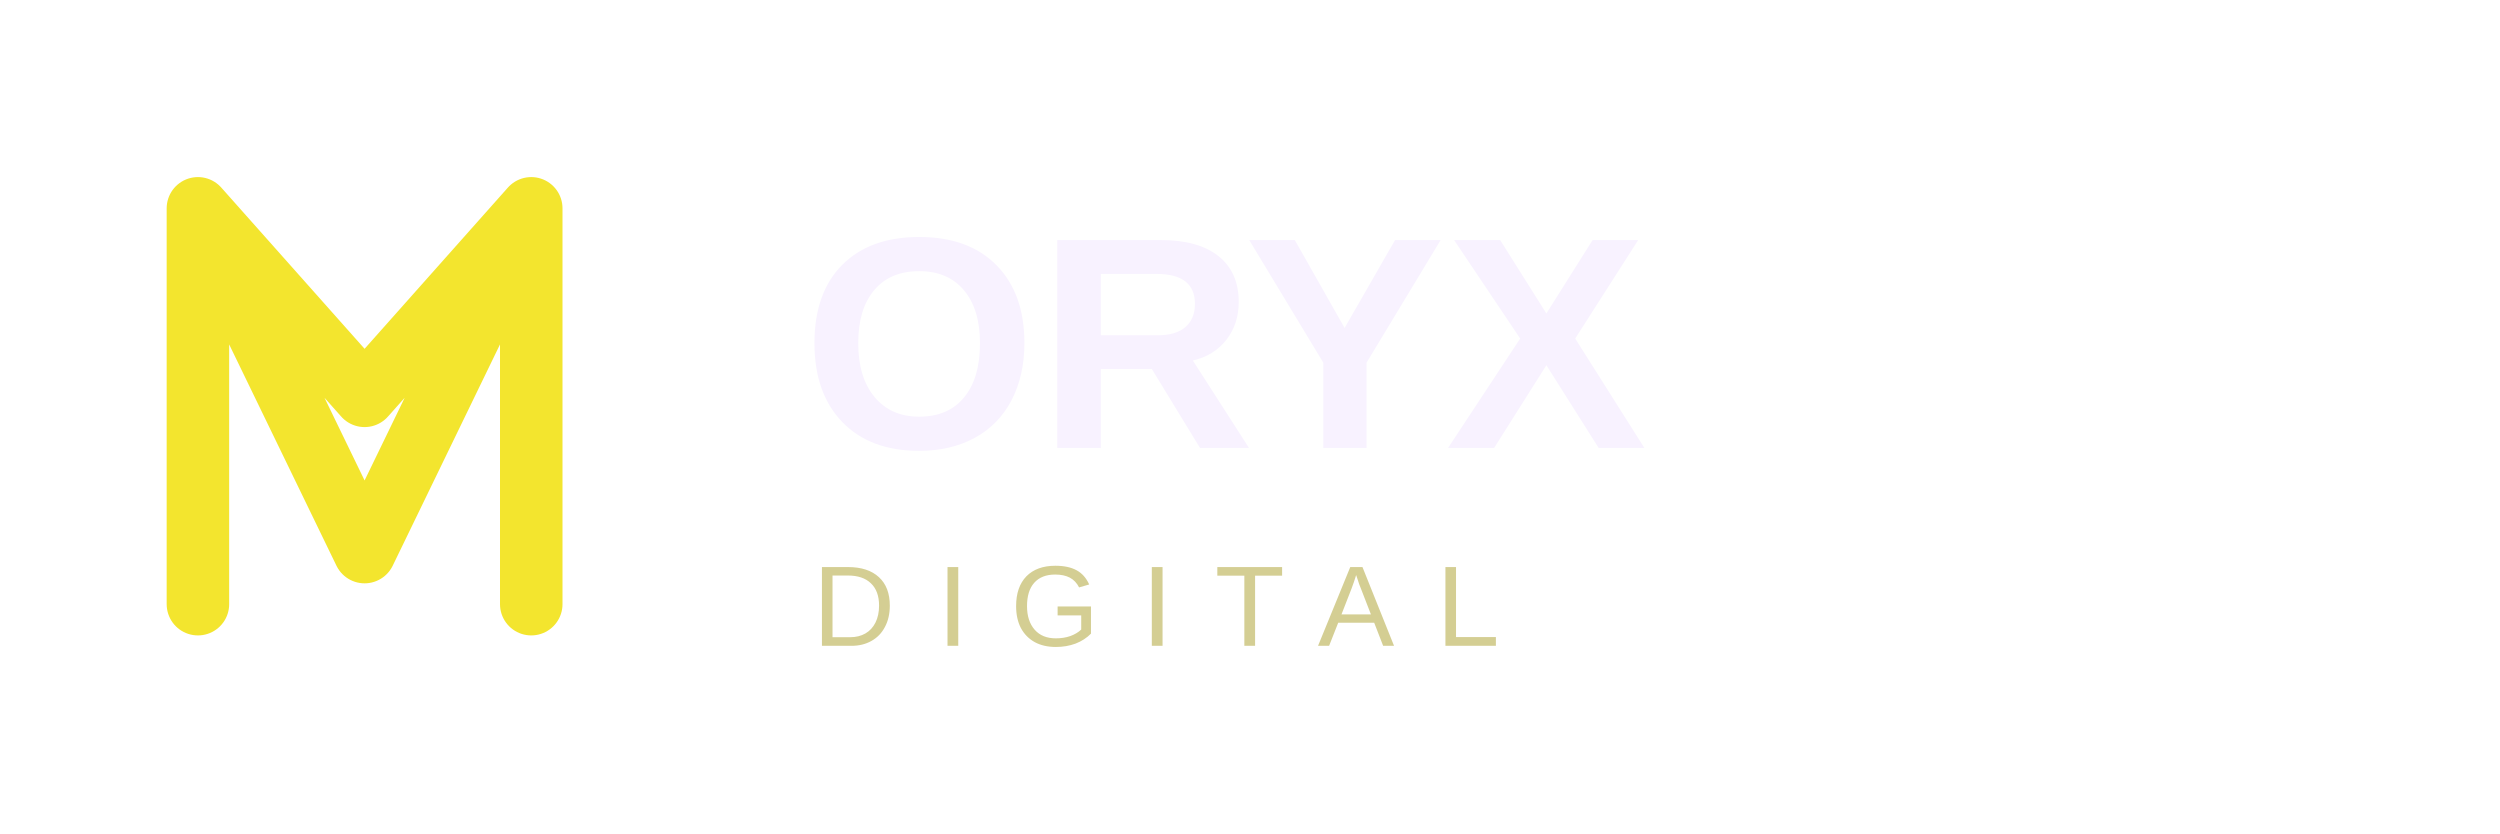
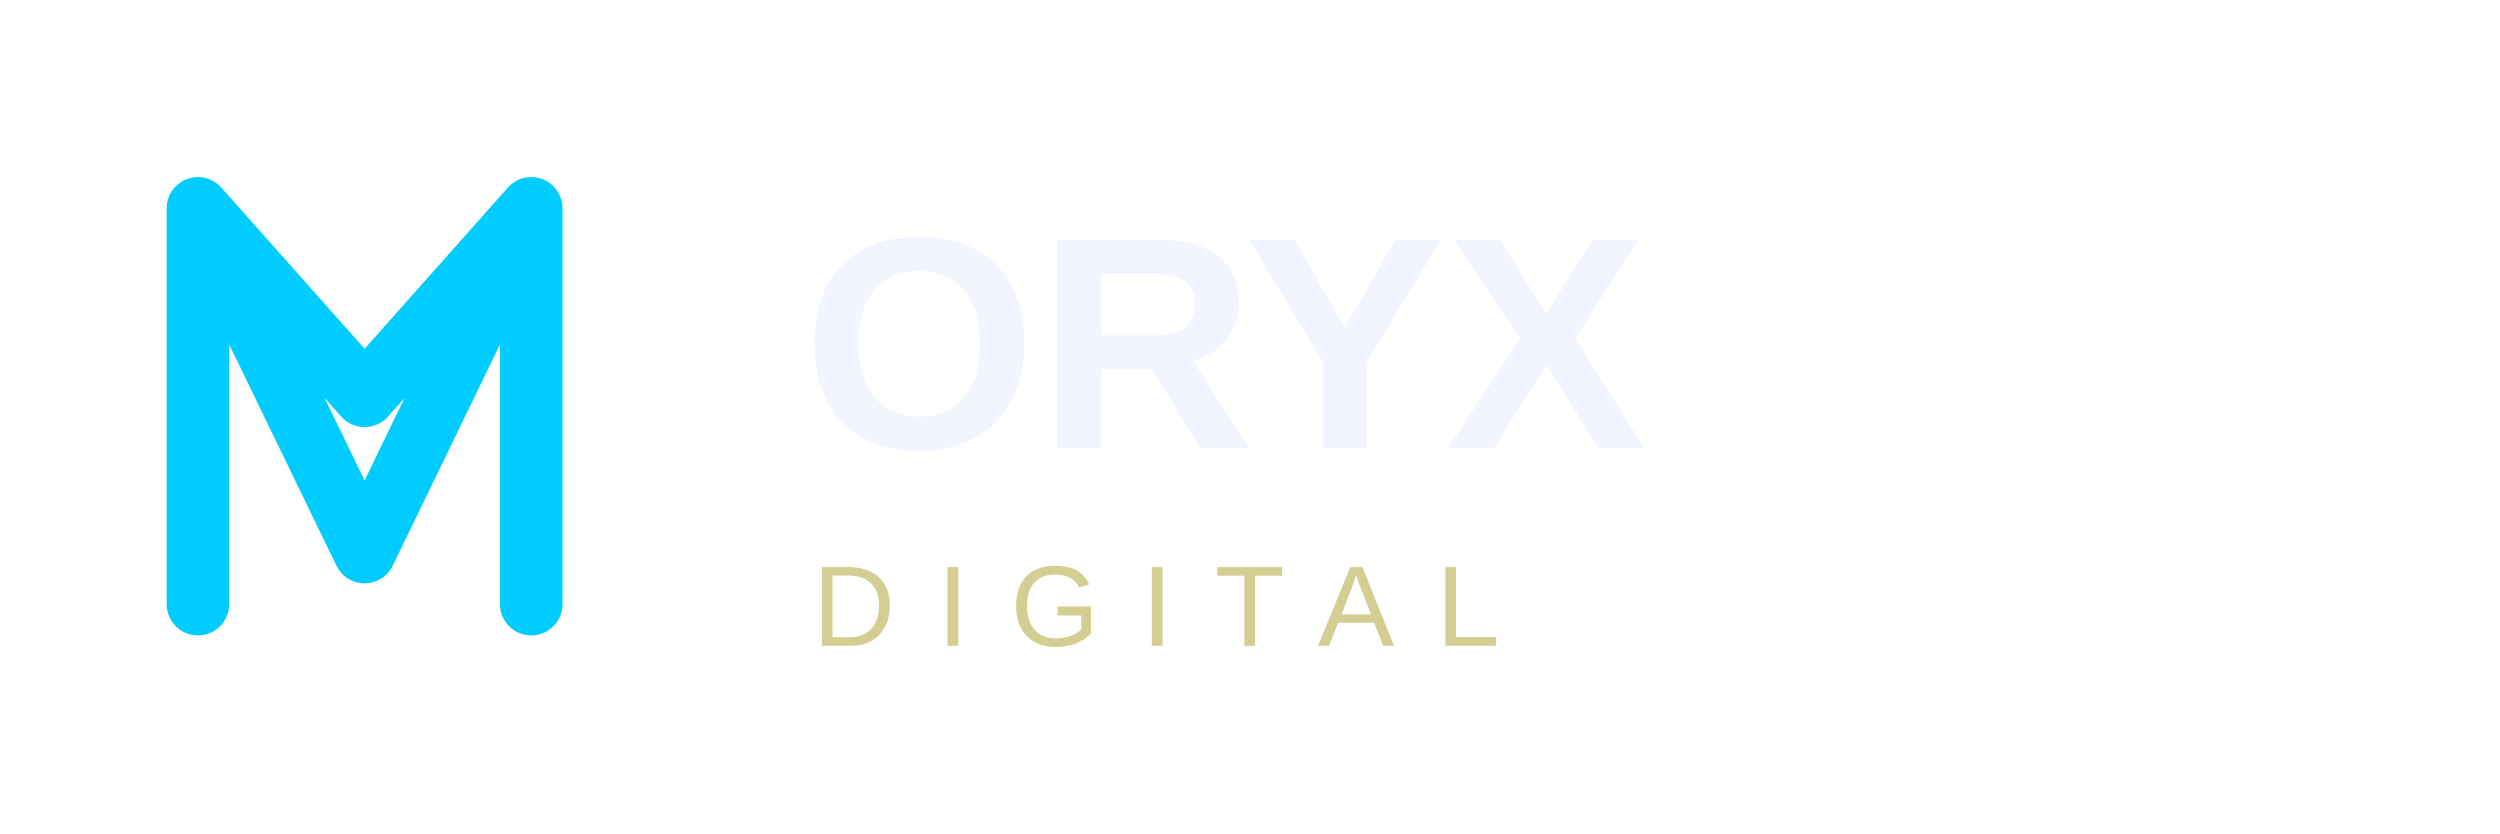
<svg xmlns="http://www.w3.org/2000/svg" viewBox="0 0 240 80" role="img" aria-labelledby="title">
-   <path fill="none" stroke="#f3e52e" stroke-width="6" stroke-linecap="round" stroke-linejoin="round" d="M19 58V20l16 18 16-18v38M19 20l16 33 16-33" />
-   <text x="77" y="43" font-family="Arial,sans-serif" font-size="29" font-weight="800" fill="#f8f2ff">ORYX</text>
+   <path fill="none" stroke="#00ccff" stroke-width="6" stroke-linecap="round" stroke-linejoin="round" d="M19 58V20l16 18 16-18v38M19 20l16 33 16-33" />
+   <text x="77" y="43" font-family="Arial,sans-serif" font-size="29" font-weight="800" fill="#f2f5ff">ORYX</text>
  <text x="78" y="62" font-family="Arial,sans-serif" font-size="11" letter-spacing="4" fill="#d4ce93">DIGITAL</text>
</svg>
